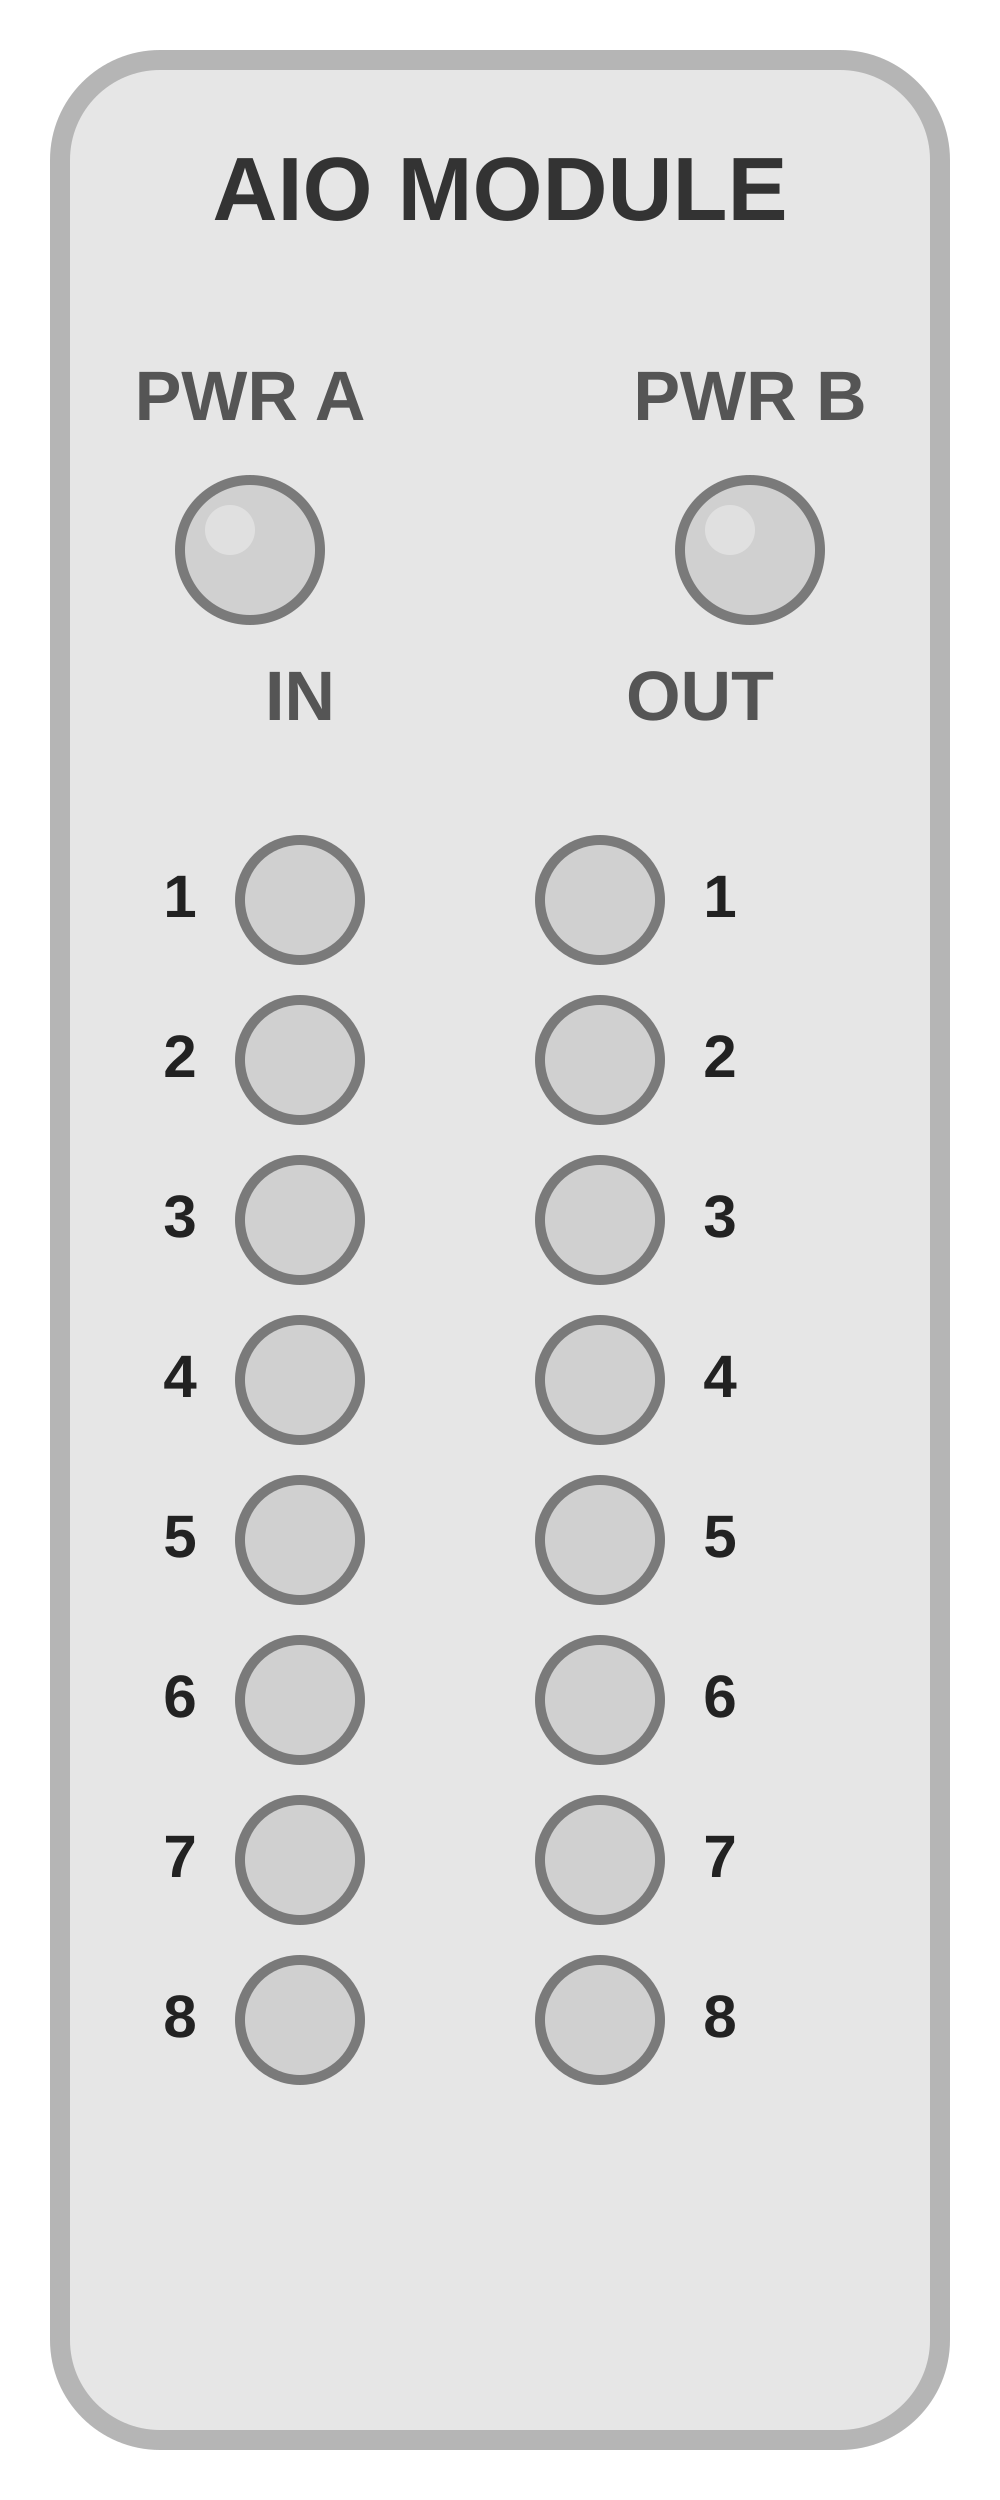
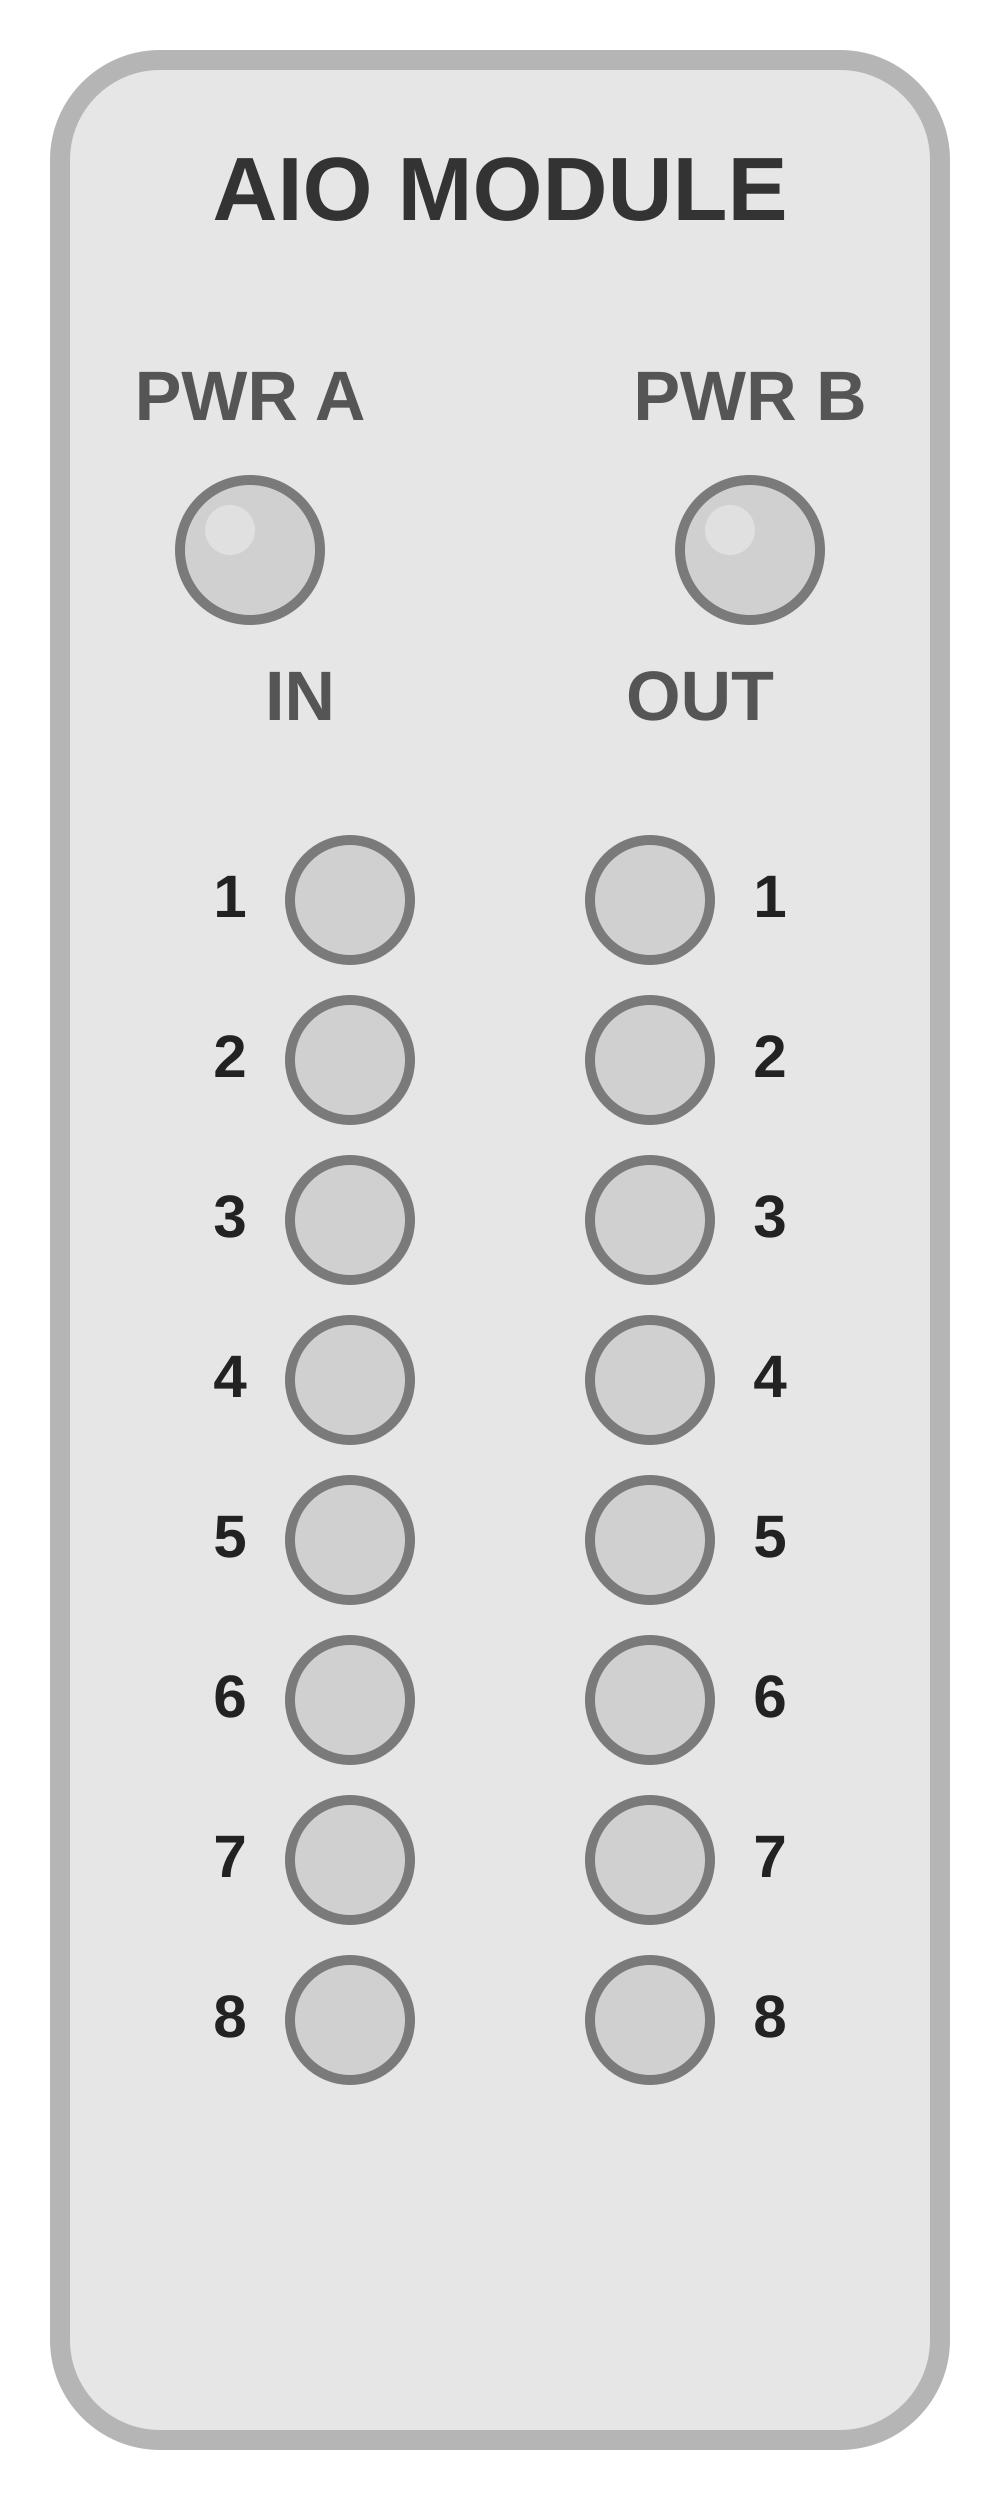
<svg xmlns="http://www.w3.org/2000/svg" width="1in" height="2.5in" viewBox="0 0 100 250" role="img" aria-label="AIO Module (16-channel)">
  <defs>
    <style>
      .outer { fill: #e6e6e6; stroke: #b5b5b5; stroke-width: 2; }
      .title { font: 700 9px system-ui, -apple-system, Segoe UI, Arial, sans-serif; fill: #333; }
      .small { font: 600 7px system-ui, -apple-system, Segoe UI, Arial, sans-serif; fill: #555; }
      .lednum { font: 700 6px system-ui, -apple-system, Segoe UI, Arial, sans-serif; fill: #222; text-anchor: middle; dominant-baseline: middle;}

      /* Base LED */
      .led { fill: #d0d0d0; stroke: #7a7a7a; stroke-width: 1; }

      /* Suggested state colors */
      .led-in { fill: #38d26a; stroke: #1d8f43; }   /* inputs */
      .led-out { fill: #4aa3ff; stroke: #1c66b5; }  /* outputs */

      .shine { fill: rgba(255,255,255,0.35); }
    </style>
  </defs>
  <rect class="outer" x="6" y="6" width="88" height="238" rx="10" ry="10" />
  <text class="title" x="50" y="22" text-anchor="middle">AIO MODULE</text>
  <text class="small" x="25" y="42" text-anchor="middle">PWR A</text>
  <g id="status_pwrA">
    <circle class="led" cx="25" cy="55" r="7" />
    <circle class="shine" cx="23" cy="53" r="2.5" />
  </g>
  <text class="small" x="75" y="42" text-anchor="middle">PWR B</text>
  <g id="status_pwrB">
    <circle class="led" cx="75" cy="55" r="7" />
    <circle class="shine" cx="73" cy="53" r="2.5" />
  </g>
  <text class="small" x="30" y="72" text-anchor="middle">IN</text>
  <text class="small" x="70" y="72" text-anchor="middle">OUT</text>
  <g id="ch01">
-     <text class="lednum" x="18" y="90">1</text>
-     <circle class="led" cx="30" cy="90" r="6" />
+     <text class="lednum" x="23" y="90">1</text>
+     <circle class="led" cx="35" cy="90" r="6" />
  </g>
  <g id="ch02">
-     <text class="lednum" x="18" y="106">2</text>
-     <circle class="led" cx="30" cy="106" r="6" />
+     <text class="lednum" x="23" y="106">2</text>
+     <circle class="led" cx="35" cy="106" r="6" />
  </g>
  <g id="ch03">
-     <text class="lednum" x="18" y="122">3</text>
-     <circle class="led" cx="30" cy="122" r="6" />
+     <text class="lednum" x="23" y="122">3</text>
+     <circle class="led" cx="35" cy="122" r="6" />
  </g>
  <g id="ch04">
-     <text class="lednum" x="18" y="138">4</text>
-     <circle class="led" cx="30" cy="138" r="6" />
+     <text class="lednum" x="23" y="138">4</text>
+     <circle class="led" cx="35" cy="138" r="6" />
  </g>
  <g id="ch05">
-     <text class="lednum" x="18" y="154">5</text>
-     <circle class="led" cx="30" cy="154" r="6" />
+     <text class="lednum" x="23" y="154">5</text>
+     <circle class="led" cx="35" cy="154" r="6" />
  </g>
  <g id="ch06">
-     <text class="lednum" x="18" y="170">6</text>
-     <circle class="led" cx="30" cy="170" r="6" />
+     <text class="lednum" x="23" y="170">6</text>
+     <circle class="led" cx="35" cy="170" r="6" />
  </g>
  <g id="ch07">
-     <text class="lednum" x="18" y="186">7</text>
-     <circle class="led" cx="30" cy="186" r="6" />
+     <text class="lednum" x="23" y="186">7</text>
+     <circle class="led" cx="35" cy="186" r="6" />
  </g>
  <g id="ch08">
-     <text class="lednum" x="18" y="202">8</text>
-     <circle class="led" cx="30" cy="202" r="6" />
+     <text class="lednum" x="23" y="202">8</text>
+     <circle class="led" cx="35" cy="202" r="6" />
  </g>
  <g id="ch09">
-     <circle class="led" cx="60" cy="90" r="6" />
-     <text class="lednum" x="72" y="90">1</text>
+     <circle class="led" cx="65" cy="90" r="6" />
+     <text class="lednum" x="77" y="90">1</text>
  </g>
  <g id="ch10">
-     <circle class="led" cx="60" cy="106" r="6" />
-     <text class="lednum" x="72" y="106">2</text>
+     <circle class="led" cx="65" cy="106" r="6" />
+     <text class="lednum" x="77" y="106">2</text>
  </g>
  <g id="ch11">
-     <circle class="led" cx="60" cy="122" r="6" />
-     <text class="lednum" x="72" y="122">3</text>
+     <circle class="led" cx="65" cy="122" r="6" />
+     <text class="lednum" x="77" y="122">3</text>
  </g>
  <g id="ch12">
-     <circle class="led" cx="60" cy="138" r="6" />
-     <text class="lednum" x="72" y="138">4</text>
+     <circle class="led" cx="65" cy="138" r="6" />
+     <text class="lednum" x="77" y="138">4</text>
  </g>
  <g id="ch13">
-     <circle class="led" cx="60" cy="154" r="6" />
-     <text class="lednum" x="72" y="154">5</text>
+     <circle class="led" cx="65" cy="154" r="6" />
+     <text class="lednum" x="77" y="154">5</text>
  </g>
  <g id="ch14">
-     <circle class="led" cx="60" cy="170" r="6" />
-     <text class="lednum" x="72" y="170">6</text>
+     <circle class="led" cx="65" cy="170" r="6" />
+     <text class="lednum" x="77" y="170">6</text>
  </g>
  <g id="ch15">
-     <circle class="led" cx="60" cy="186" r="6" />
-     <text class="lednum" x="72" y="186">7</text>
+     <circle class="led" cx="65" cy="186" r="6" />
+     <text class="lednum" x="77" y="186">7</text>
  </g>
  <g id="ch16">
-     <circle class="led" cx="60" cy="202" r="6" />
-     <text class="lednum" x="72" y="202">8</text>
+     <circle class="led" cx="65" cy="202" r="6" />
+     <text class="lednum" x="77" y="202">8</text>
  </g>
</svg>
